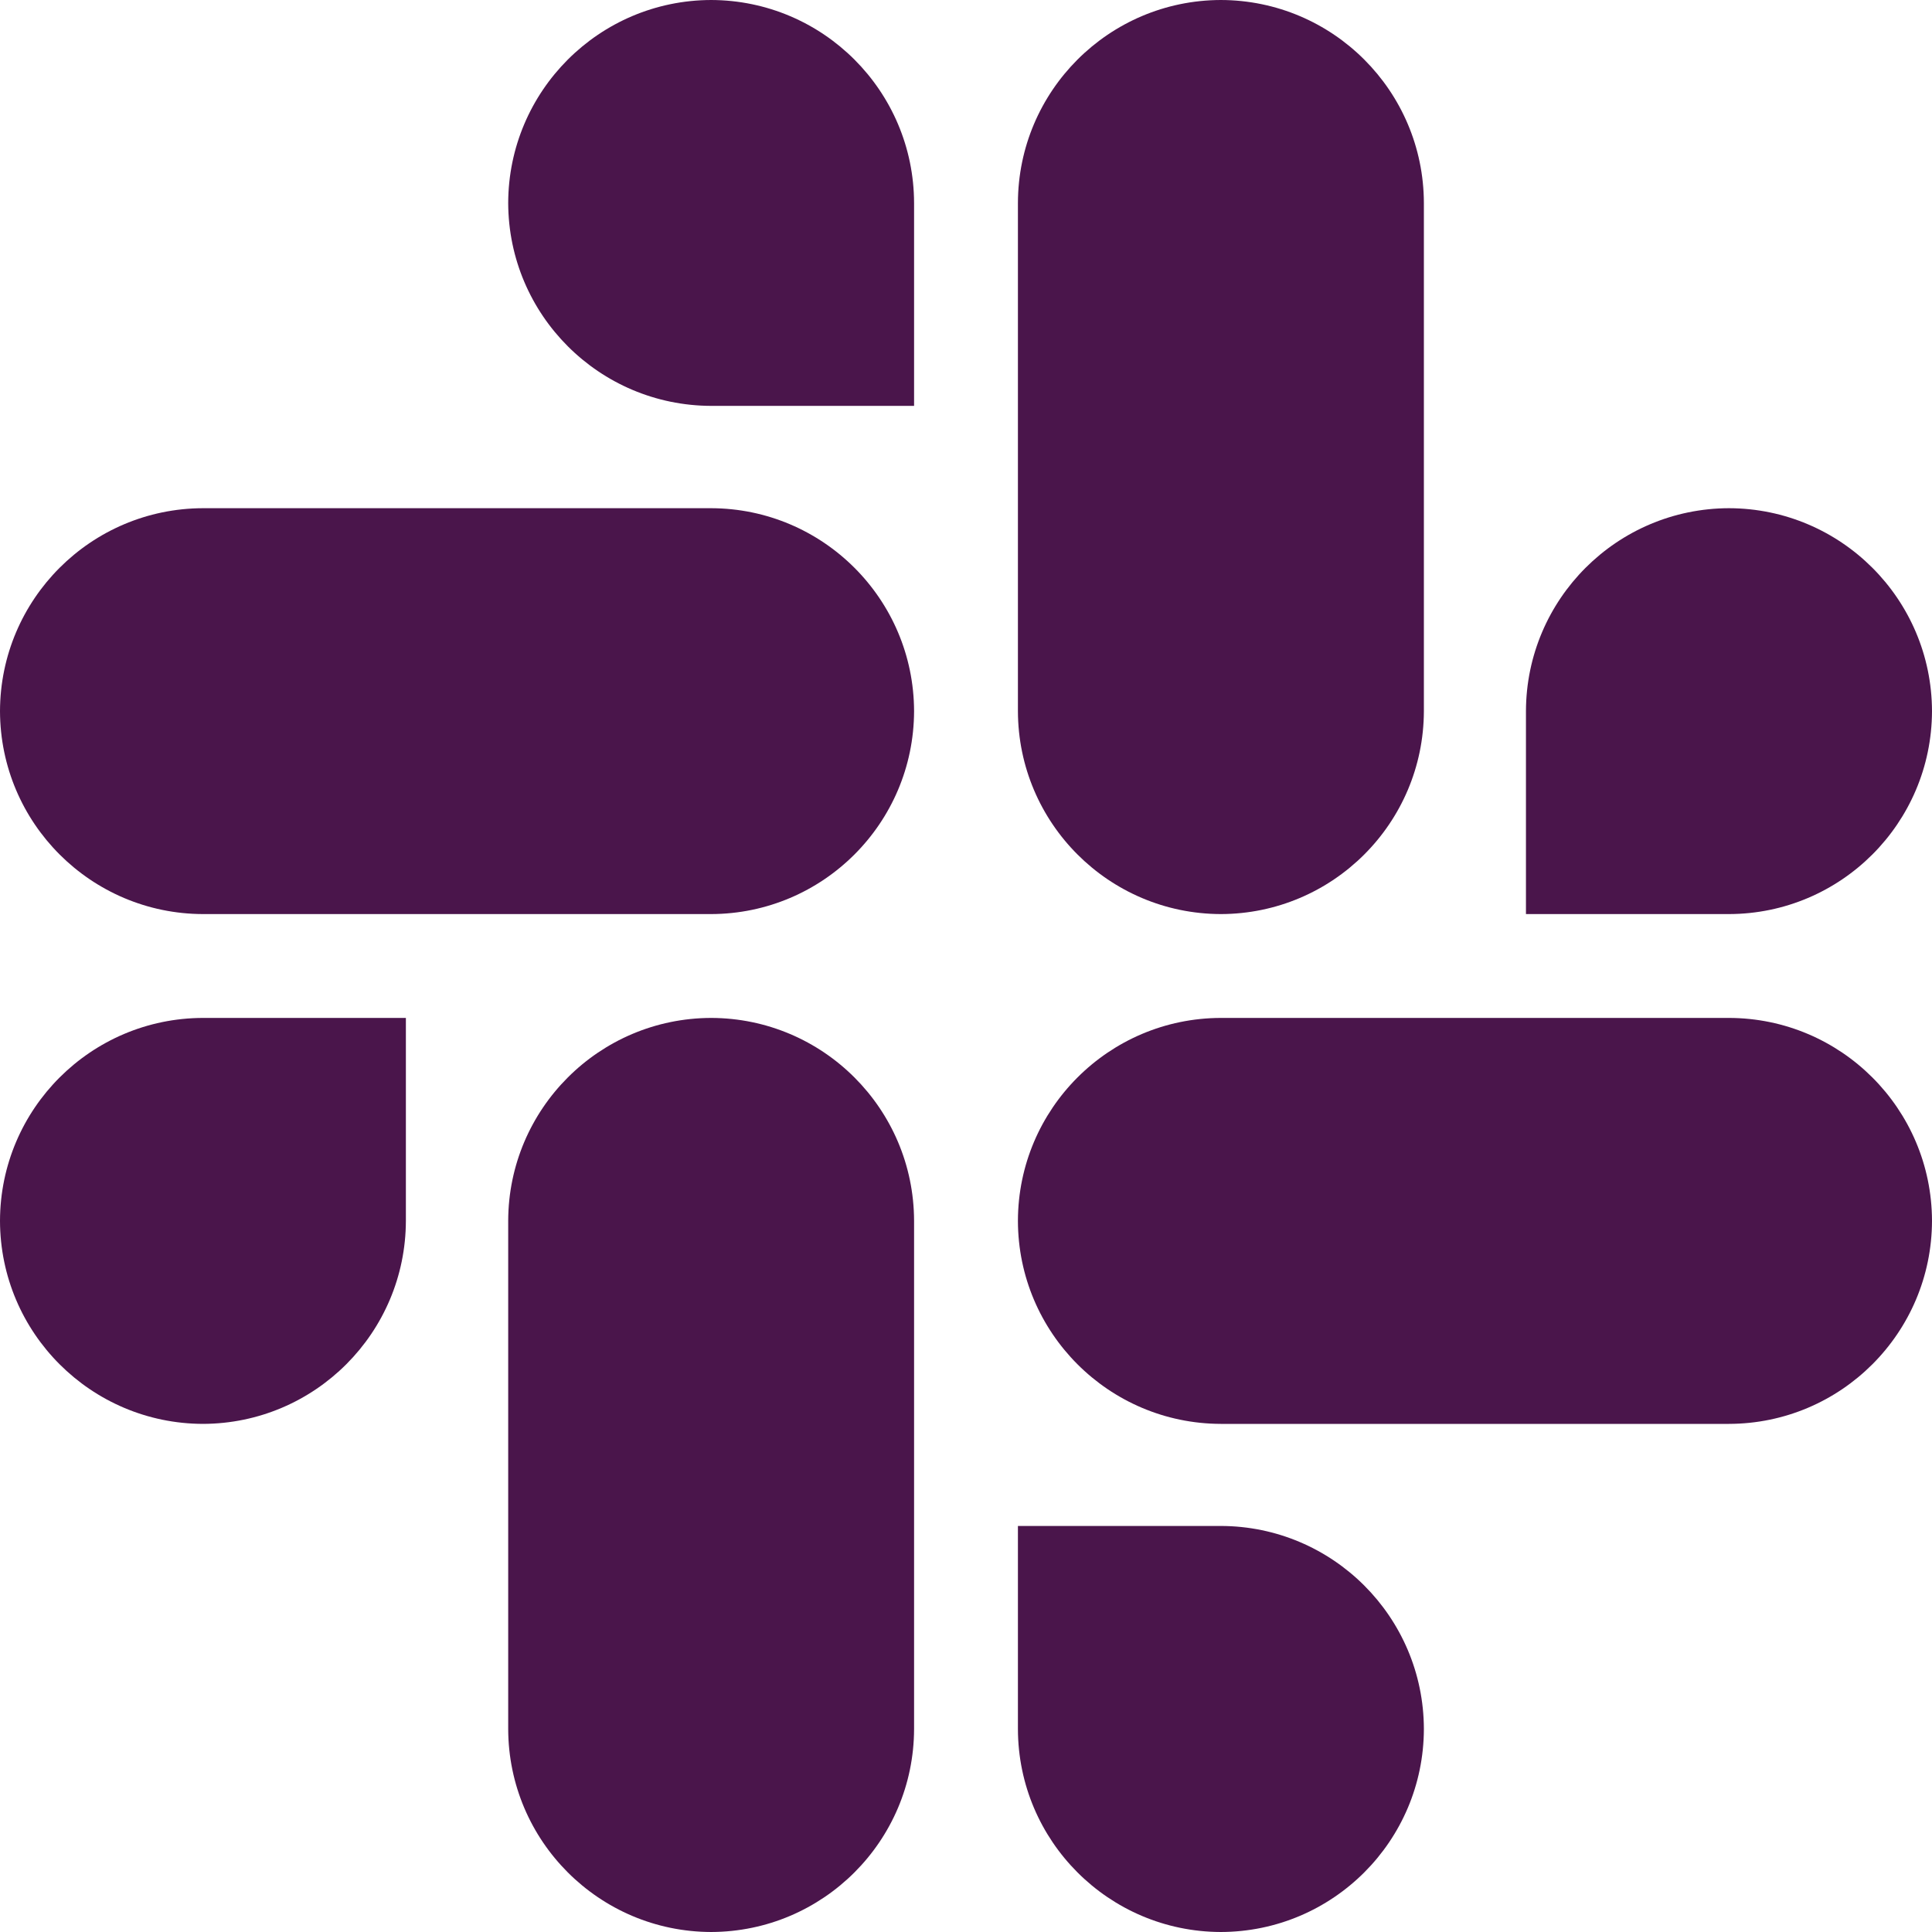
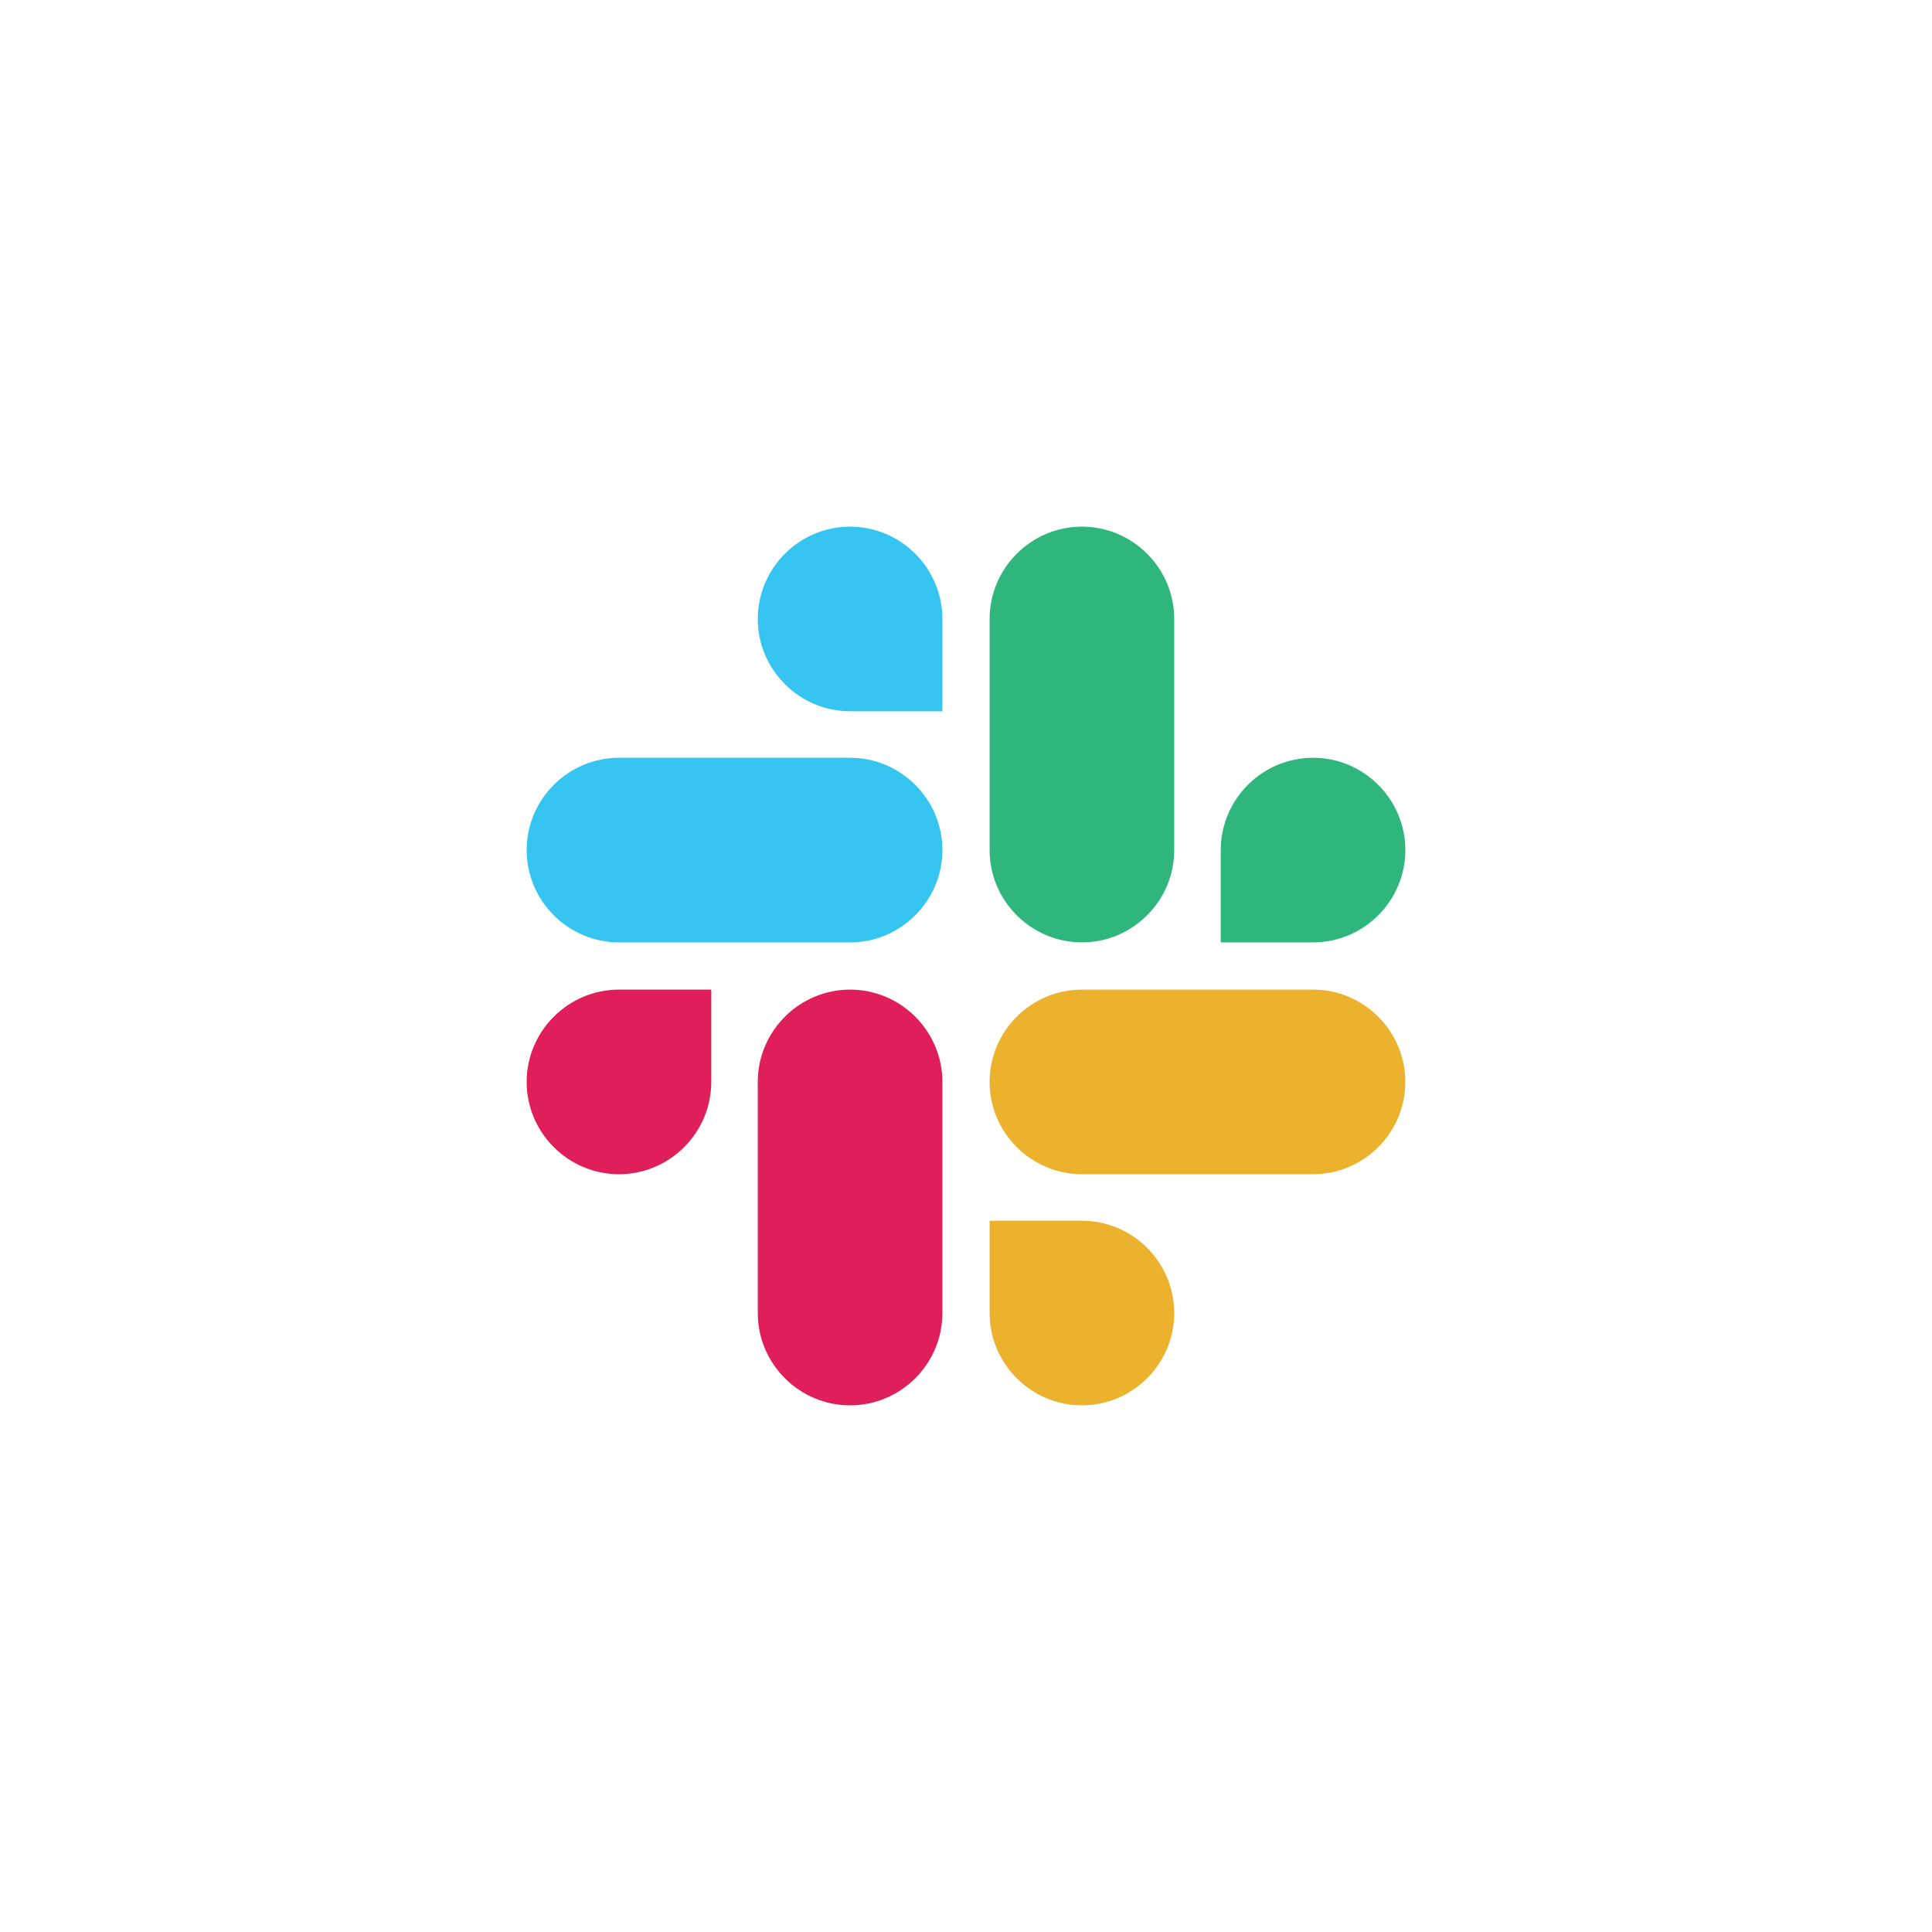
- <svg xmlns="http://www.w3.org/2000/svg" fill="#4A154B" role="img" viewBox="0 0 24 24">
-   <path d="M5.042 15.165a2.528 2.528 0 0 1-2.52 2.523A2.528 2.528 0 0 1 0 15.165a2.527 2.527 0 0 1 2.522-2.52h2.52v2.52zM6.313 15.165a2.527 2.527 0 0 1 2.521-2.52 2.527 2.527 0 0 1 2.521 2.52v6.313A2.528 2.528 0 0 1 8.834 24a2.528 2.528 0 0 1-2.521-2.522v-6.313zM8.834 5.042a2.528 2.528 0 0 1-2.521-2.52A2.528 2.528 0 0 1 8.834 0a2.528 2.528 0 0 1 2.521 2.522v2.52H8.834zM8.834 6.313a2.528 2.528 0 0 1 2.521 2.521 2.528 2.528 0 0 1-2.521 2.521H2.522A2.528 2.528 0 0 1 0 8.834a2.528 2.528 0 0 1 2.522-2.521h6.312zM18.956 8.834a2.528 2.528 0 0 1 2.522-2.521A2.528 2.528 0 0 1 24 8.834a2.528 2.528 0 0 1-2.522 2.521h-2.522V8.834zM17.688 8.834a2.528 2.528 0 0 1-2.523 2.521 2.527 2.527 0 0 1-2.52-2.521V2.522A2.527 2.527 0 0 1 15.165 0a2.528 2.528 0 0 1 2.523 2.522v6.312zM15.165 18.956a2.528 2.528 0 0 1 2.523 2.522A2.528 2.528 0 0 1 15.165 24a2.527 2.527 0 0 1-2.52-2.522v-2.522h2.52zM15.165 17.688a2.527 2.527 0 0 1-2.52-2.523 2.526 2.526 0 0 1 2.52-2.52h6.313A2.527 2.527 0 0 1 24 15.165a2.528 2.528 0 0 1-2.522 2.523h-6.313z" />
+ <svg xmlns="http://www.w3.org/2000/svg" version="1.1" id="Layer_1" x="0px" y="0px" viewBox="0 0 270 270" style="enable-background:new 0 0 270 270;" xml:space="preserve">
+   <style type="text/css">
+   .st0{fill:#E01E5A;}
+ 	.st1{fill:#36C5F0;}
+ 	.st2{fill:#2EB67D;}
+ 	.st3{fill:#ECB22E;}
+  </style>
+   <g>
+     <g>
+       <path class="st0" d="M99.4,151.2c0,7.1-5.8,12.9-12.9,12.9c-7.1,0-12.9-5.8-12.9-12.9c0-7.1,5.8-12.9,12.9-12.9h12.9V151.2z">
+    </path>
+       <path class="st0" d="M105.9,151.2c0-7.1,5.8-12.9,12.9-12.9s12.9,5.8,12.9,12.9v32.3c0,7.1-5.8,12.9-12.9,12.9    s-12.9-5.8-12.9-12.9V151.2z">
+    </path>
+     </g>
+     <g>
+       <path class="st1" d="M118.8,99.4c-7.1,0-12.9-5.8-12.9-12.9c0-7.1,5.8-12.9,12.9-12.9s12.9,5.8,12.9,12.9v12.9H118.8z">
+    </path>
+       <path class="st1" d="M118.8,105.9c7.1,0,12.9,5.8,12.9,12.9s-5.8,12.9-12.9,12.9H86.5c-7.1,0-12.9-5.8-12.9-12.9    s5.8-12.9,12.9-12.9H118.8z">
+    </path>
+     </g>
+     <g>
+       <path class="st2" d="M170.6,118.8c0-7.1,5.8-12.9,12.9-12.9c7.1,0,12.9,5.8,12.9,12.9s-5.8,12.9-12.9,12.9h-12.9V118.8z">
+    </path>
+       <path class="st2" d="M164.1,118.8c0,7.1-5.8,12.9-12.9,12.9c-7.1,0-12.9-5.8-12.9-12.9V86.5c0-7.1,5.8-12.9,12.9-12.9    c7.1,0,12.9,5.8,12.9,12.9V118.8z">
+    </path>
+     </g>
+     <g>
+       <path class="st3" d="M151.2,170.6c7.1,0,12.9,5.8,12.9,12.9c0,7.1-5.8,12.9-12.9,12.9c-7.1,0-12.9-5.8-12.9-12.9v-12.9H151.2z">
+    </path>
+       <path class="st3" d="M151.2,164.1c-7.1,0-12.9-5.8-12.9-12.9c0-7.1,5.8-12.9,12.9-12.9h32.3c7.1,0,12.9,5.8,12.9,12.9    c0,7.1-5.8,12.9-12.9,12.9H151.2z">
+    </path>
+     </g>
+   </g>
</svg>
